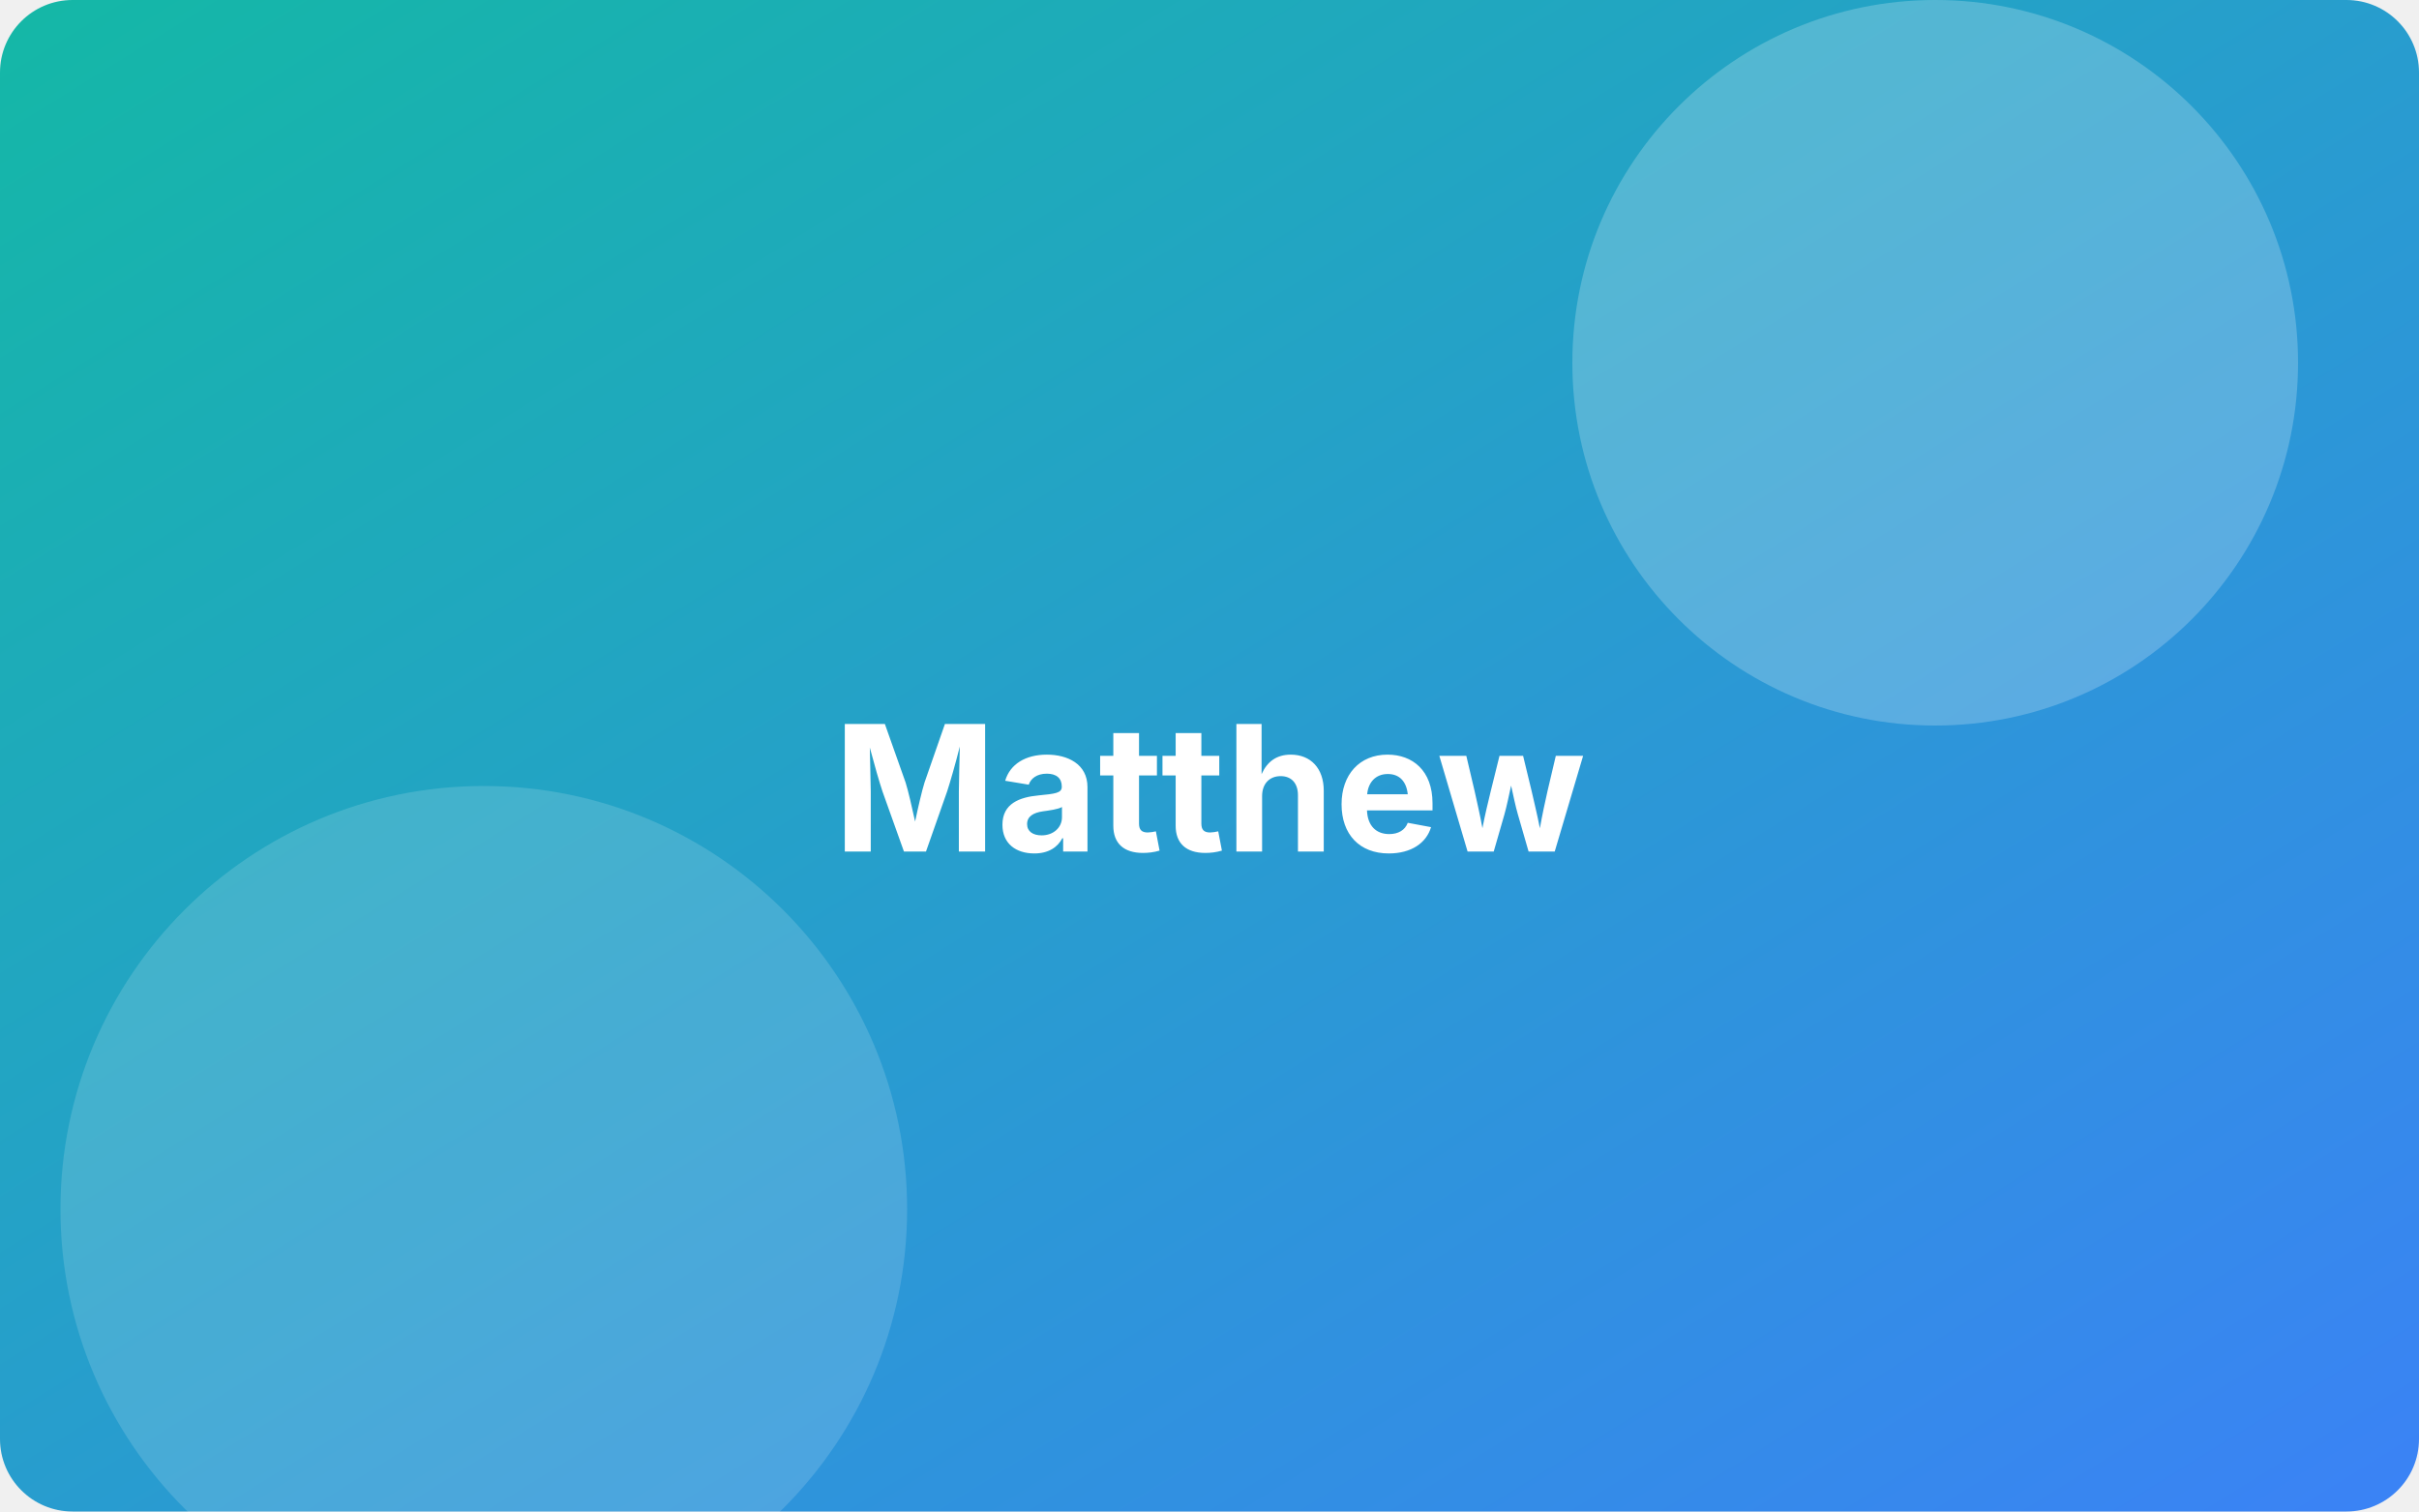
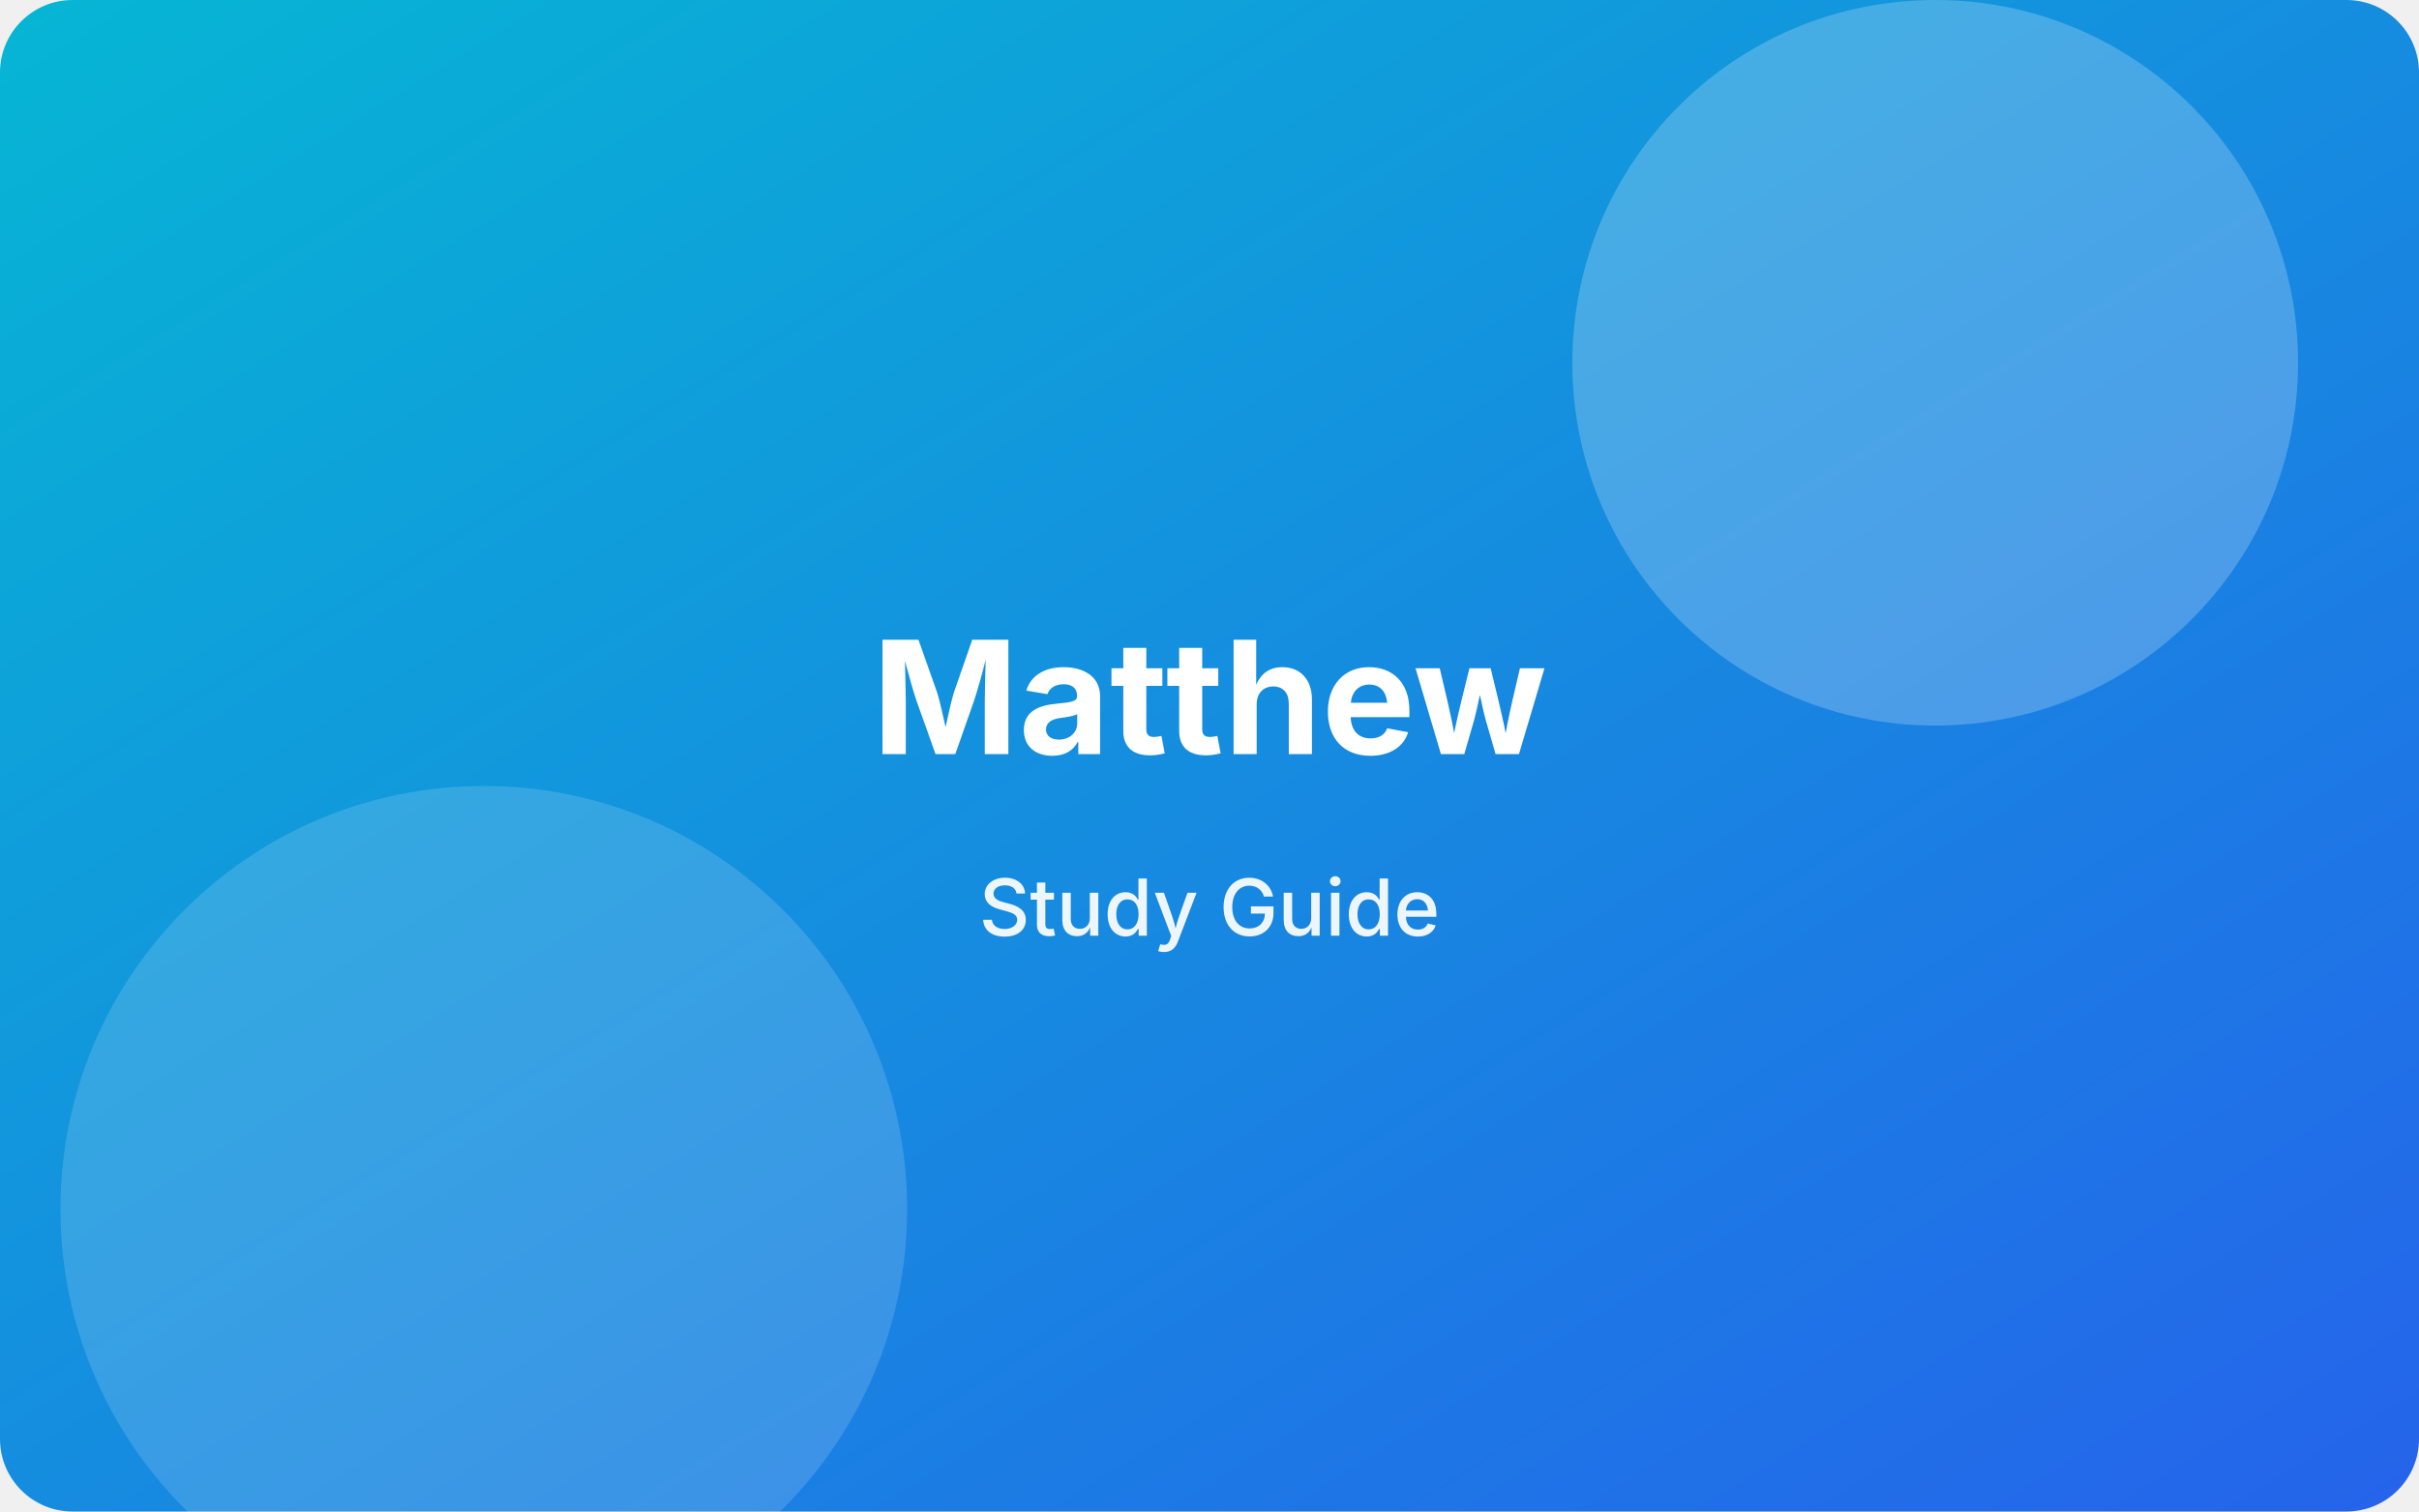
<svg xmlns="http://www.w3.org/2000/svg" width="800" height="500" viewBox="0 0 800 500" role="img" aria-label="matthew thumbnail">
  <defs>
    <linearGradient id="g" x1="0" x2="1" y1="0" y2="1">
-       <stop offset="0%" stop-color="#14b8a6" />
-       <stop offset="100%" stop-color="#3b82f6" />
+       <stop offset="0%" stop-color="#06b6d4" />
+       <stop offset="100%" stop-color="#2563eb" />
    </linearGradient>
  </defs>
  <rect width="800" height="500" fill="url(#g)" rx="24" />
  <circle cx="640" cy="120" r="120" fill="rgba(255,255,255,0.22)" />
  <circle cx="160" cy="400" r="140" fill="rgba(255,255,255,0.15)" />
-   <text x="50%" y="52%" dominant-baseline="middle" text-anchor="middle" font-family="Inter, Arial" font-size="58" fill="white" font-weight="700">Matthew</text>
+   <text x="50%" y="46%" dominant-baseline="middle" text-anchor="middle" font-family="Inter, Arial" font-size="52" fill="white" font-weight="700">Matthew</text>
+   <text x="50%" y="60%" dominant-baseline="middle" text-anchor="middle" font-family="Inter, Arial" font-size="26" fill="rgba(255,255,255,0.92)" font-weight="500">Study Guide</text>
</svg>
